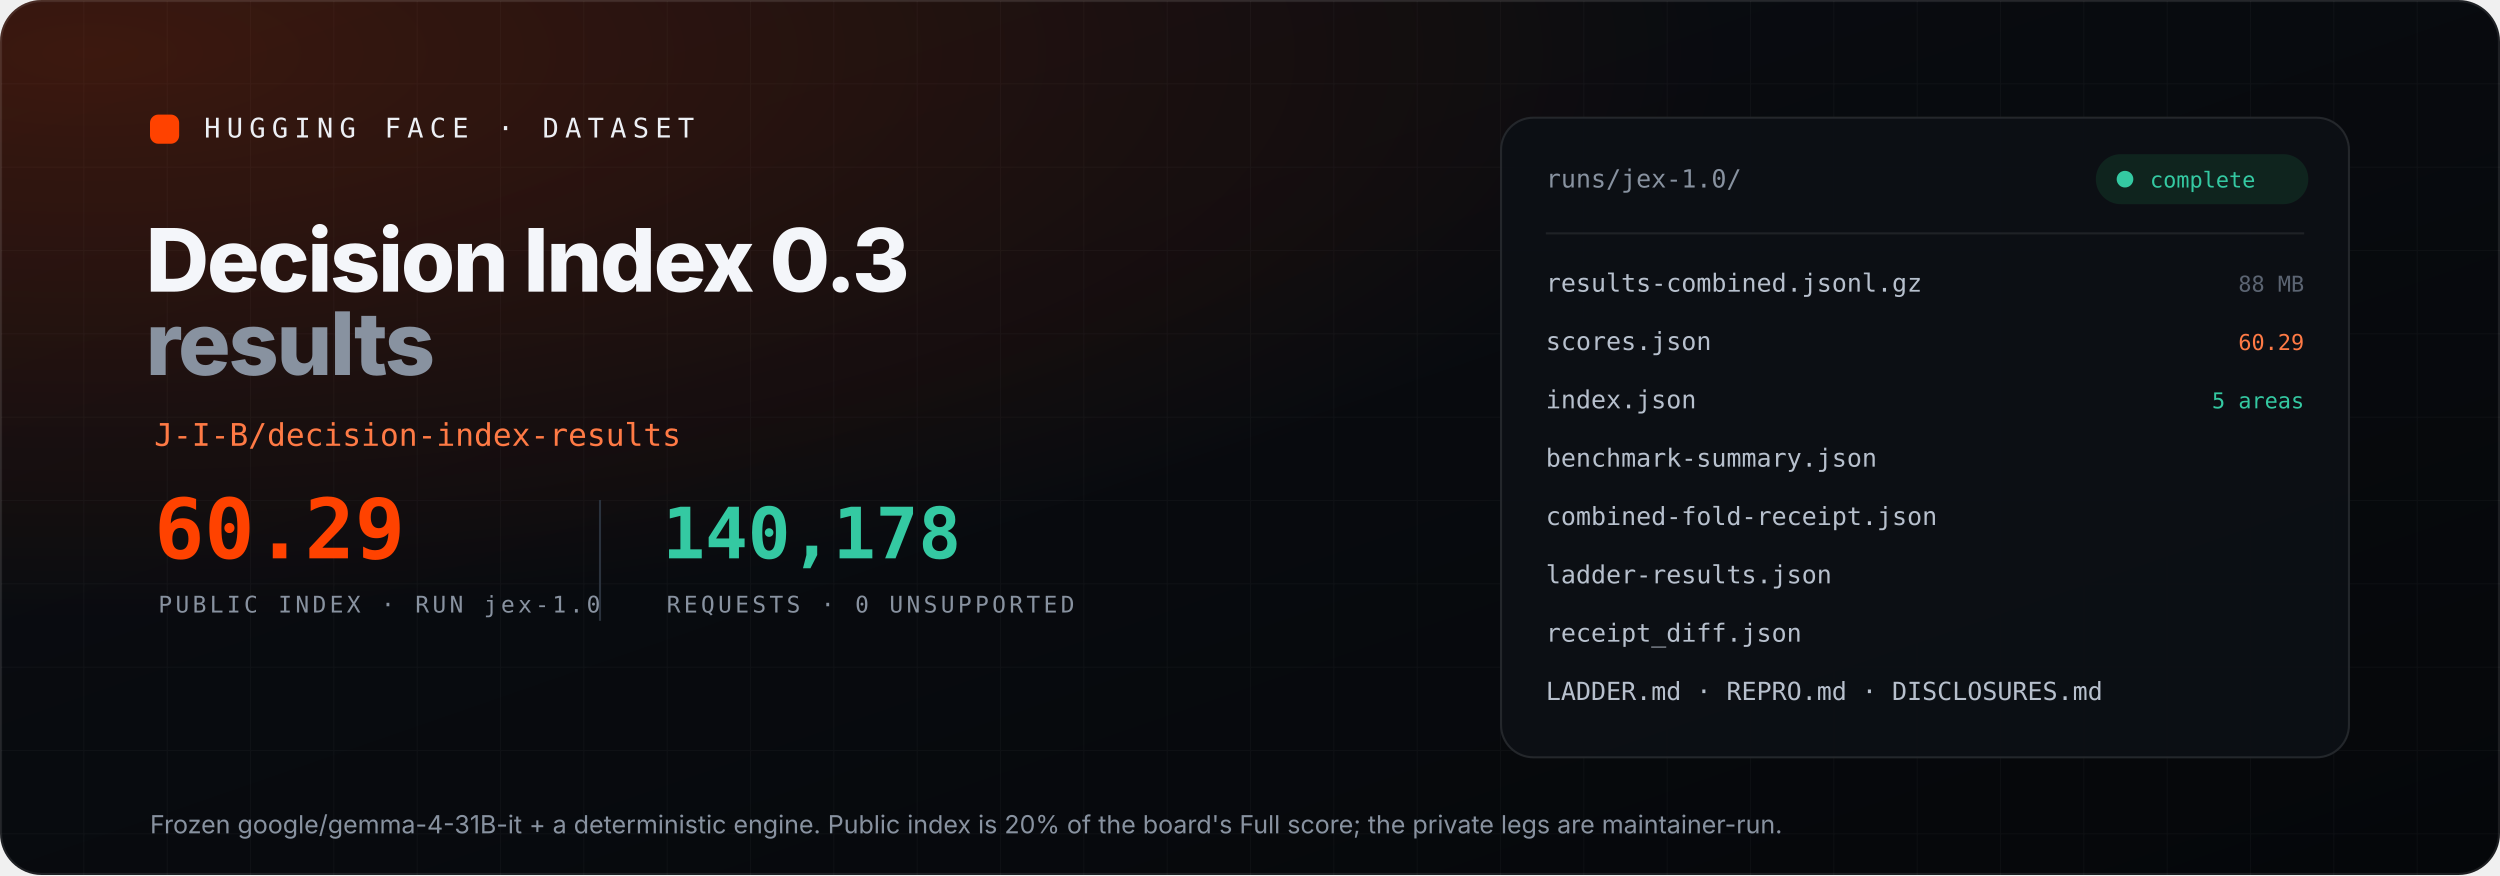
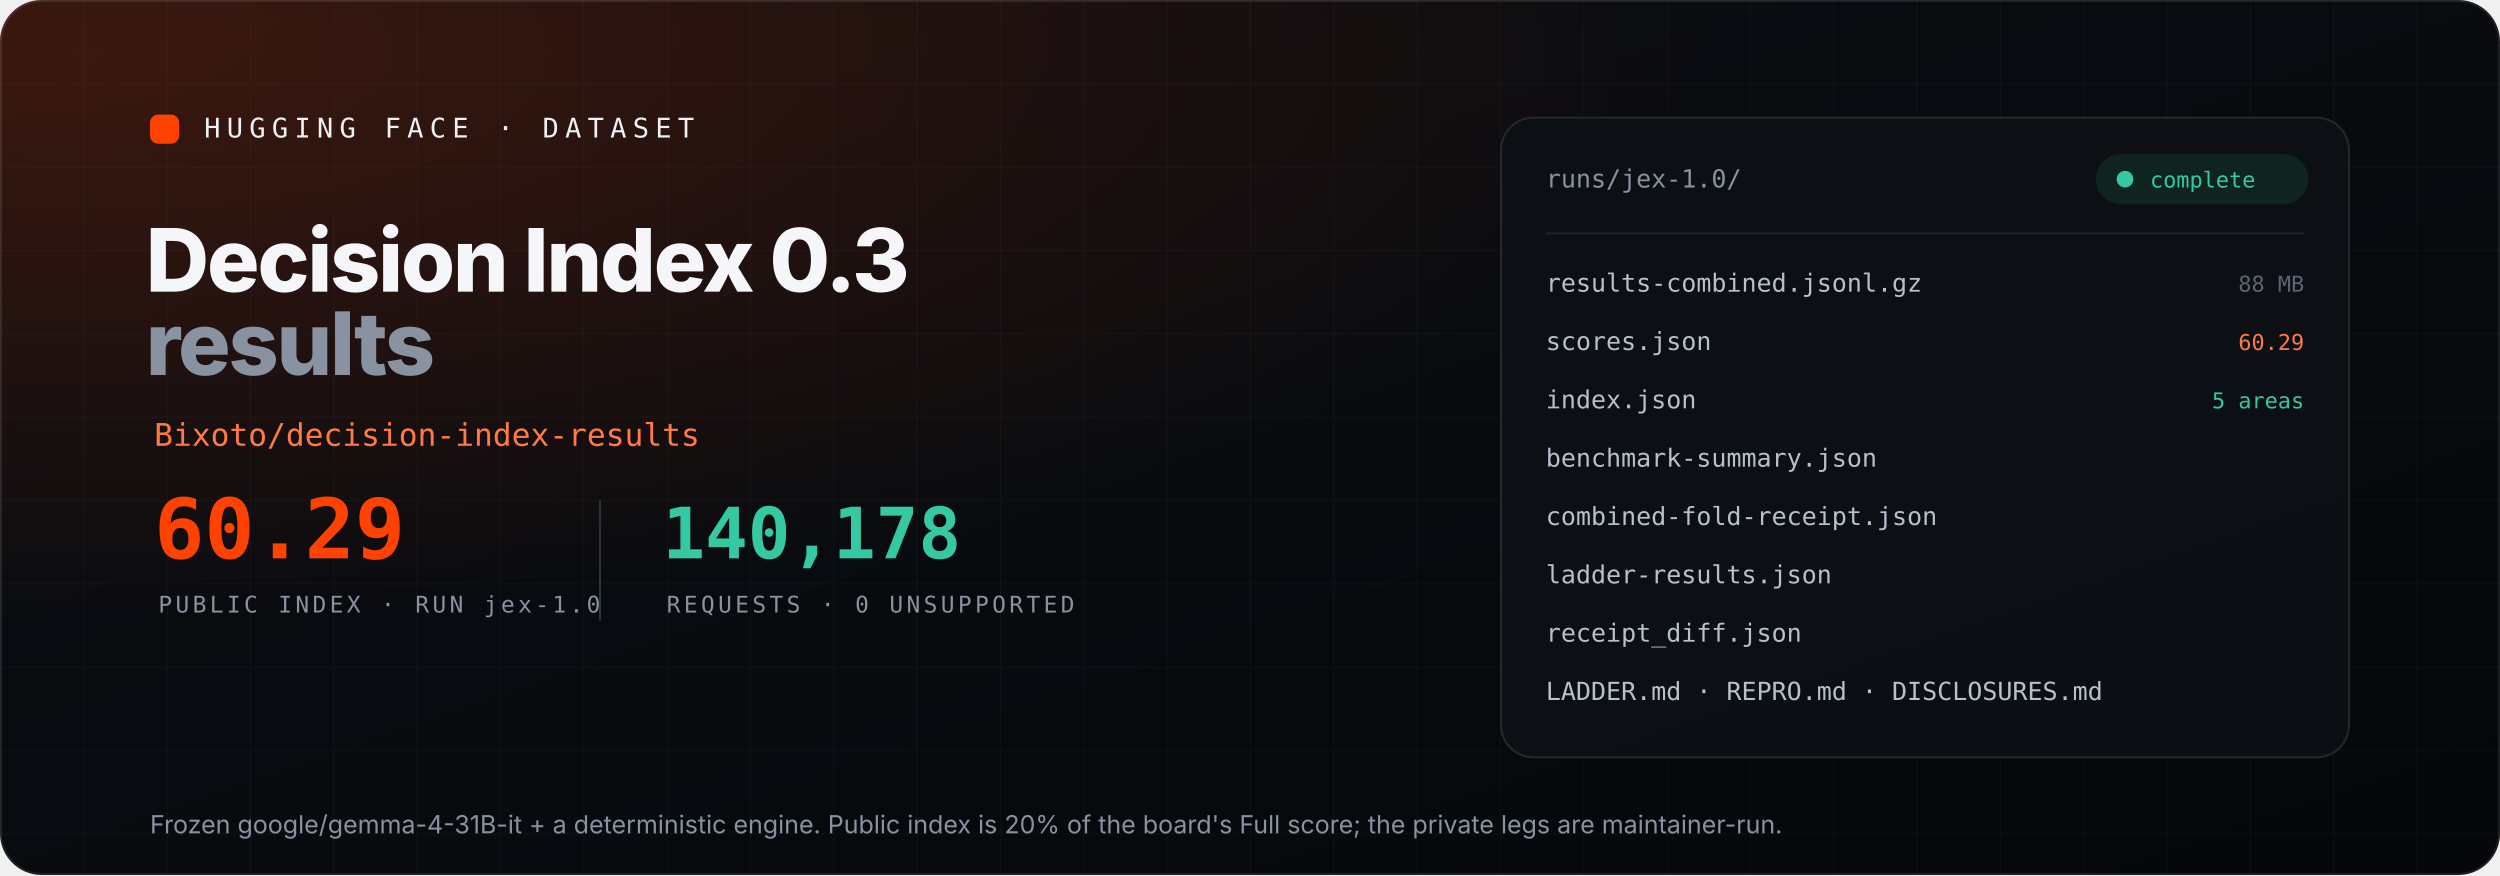
- <svg xmlns="http://www.w3.org/2000/svg" viewBox="0 0 1200 420" width="1200" height="420" role="img" aria-label="Hugging Face dataset J-I-B/decision-index-results. Run jex-1.0: Decision Index 0.3 public index 60.29, complete 140,178 of 140,178 requests, scores.json complete true.">
+ <svg xmlns="http://www.w3.org/2000/svg" viewBox="0 0 1200 420" width="1200" height="420" role="img" aria-label="Hugging Face dataset Bixoto/decision-index-results. Run jex-1.0: Decision Index 0.3 public index 60.29, complete 140,178 of 140,178 requests, scores.json complete true.">
  <defs>
    <linearGradient id="dc-bg" x1="0" y1="0" x2="1" y2="1">
      <stop offset="0" stop-color="#0B0E13" />
      <stop offset="1" stop-color="#05070A" />
    </linearGradient>
    <radialGradient id="dc-glow" cx="0.04" cy="0.06" r="0.65">
      <stop offset="0" stop-color="#FF4200" stop-opacity="0.20" />
      <stop offset="1" stop-color="#FF4200" stop-opacity="0" />
    </radialGradient>
    <pattern id="dc-grid" width="40" height="40" patternUnits="userSpaceOnUse">
      <path d="M40 0H0V40" fill="none" stroke="#ffffff" stroke-opacity="0.03" stroke-width="1" />
    </pattern>
    <style>
      .d{font-family:'Sofia Pro','Inter',system-ui,-apple-system,'Segoe UI',Roboto,Helvetica,Arial,sans-serif;}
      .m{font-family:'SFMono-Regular','JetBrains Mono','Cascadia Mono',Menlo,Consolas,monospace;}
    </style>
  </defs>
  <rect width="1200" height="420" rx="20" fill="url(#dc-bg)" />
  <rect width="1200" height="420" rx="20" fill="url(#dc-grid)" />
  <rect width="1200" height="420" rx="20" fill="url(#dc-glow)" />
  <rect x="0.5" y="0.5" width="1199" height="419" rx="19.5" fill="none" stroke="#ffffff" stroke-opacity="0.09" />
  <g transform="translate(72,64)">
    <rect x="0" y="-9" width="14" height="14" rx="4" fill="#FF4200" />
    <text x="26" y="2" class="m" font-size="13" letter-spacing="3" fill="#EDF0F5">HUGGING FACE · DATASET</text>
  </g>
  <text x="70" y="140" class="d" font-size="42" font-weight="800" letter-spacing="-1" fill="#F4F6FA">Decision Index 0.3</text>
  <text x="70" y="180" class="d" font-size="42" font-weight="800" letter-spacing="-1" fill="#8892A0">results</text>
-   <text x="74" y="214" class="m" font-size="15" fill="#FF7A45">J-I-B/decision-index-results</text>
+   <text x="74" y="214" class="m" font-size="15" fill="#FF7A45">Bixoto/decision-index-results</text>
  <g transform="translate(74,268)">
    <text x="0" y="0" class="m" font-size="40" font-weight="700" fill="#FF4200">60.29</text>
    <text x="2" y="26" class="m" font-size="11" letter-spacing="1.6" fill="#8892A0">PUBLIC INDEX · RUN jex-1.0</text>
    <line x1="214" y1="-28" x2="214" y2="30" stroke="#2A323D" />
    <text x="244" y="0" class="m" font-size="34" font-weight="700" fill="#34C9A2">140,178</text>
    <text x="246" y="26" class="m" font-size="11" letter-spacing="1.6" fill="#8892A0">REQUESTS · 0 UNSUPPORTED</text>
  </g>
  <g transform="translate(720,56)">
    <rect x="0" y="0" width="408" height="308" rx="16" fill="#0C1015" fill-opacity="0.92" />
    <rect x="0.5" y="0.5" width="407" height="307" rx="15.5" fill="none" stroke="#ffffff" stroke-opacity="0.10" />
    <text x="22" y="34" class="m" font-size="12" fill="#8892A0">runs/jex-1.0/</text>
    <rect x="286" y="18" width="102" height="24" rx="12" fill="#0F241E" />
    <circle cx="300" cy="30" r="4" fill="#34C9A2" />
    <text x="312" y="34" class="m" font-size="10.5" fill="#34C9A2">complete</text>
    <line x1="22" y1="56" x2="386" y2="56" stroke="#ffffff" stroke-opacity="0.08" />
    <g class="m" font-size="12" fill="#B7C0CD">
      <text x="22" y="84">results-combined.jsonl.gz</text>
      <text x="22" y="112">scores.json</text>
      <text x="22" y="140">index.json</text>
      <text x="22" y="168">benchmark-summary.json</text>
      <text x="22" y="196">combined-fold-receipt.json</text>
      <text x="22" y="224">ladder-results.json</text>
      <text x="22" y="252">receipt_diff.json</text>
      <text x="22" y="280">LADDER.md · REPRO.md · DISCLOSURES.md</text>
    </g>
    <text x="386" y="84" text-anchor="end" class="m" font-size="10.5" fill="#5B6472">88 MB</text>
    <text x="386" y="112" text-anchor="end" class="m" font-size="10.5" fill="#FF7A45">60.29</text>
    <text x="386" y="140" text-anchor="end" class="m" font-size="10.5" fill="#34C9A2">5 areas</text>
  </g>
  <text x="72" y="400" class="d" font-size="12" fill="#8892A0">Frozen google/gemma-4-31B-it + a deterministic engine. Public index is 20% of the board's Full score; the private legs are maintainer-run.</text>
</svg>
